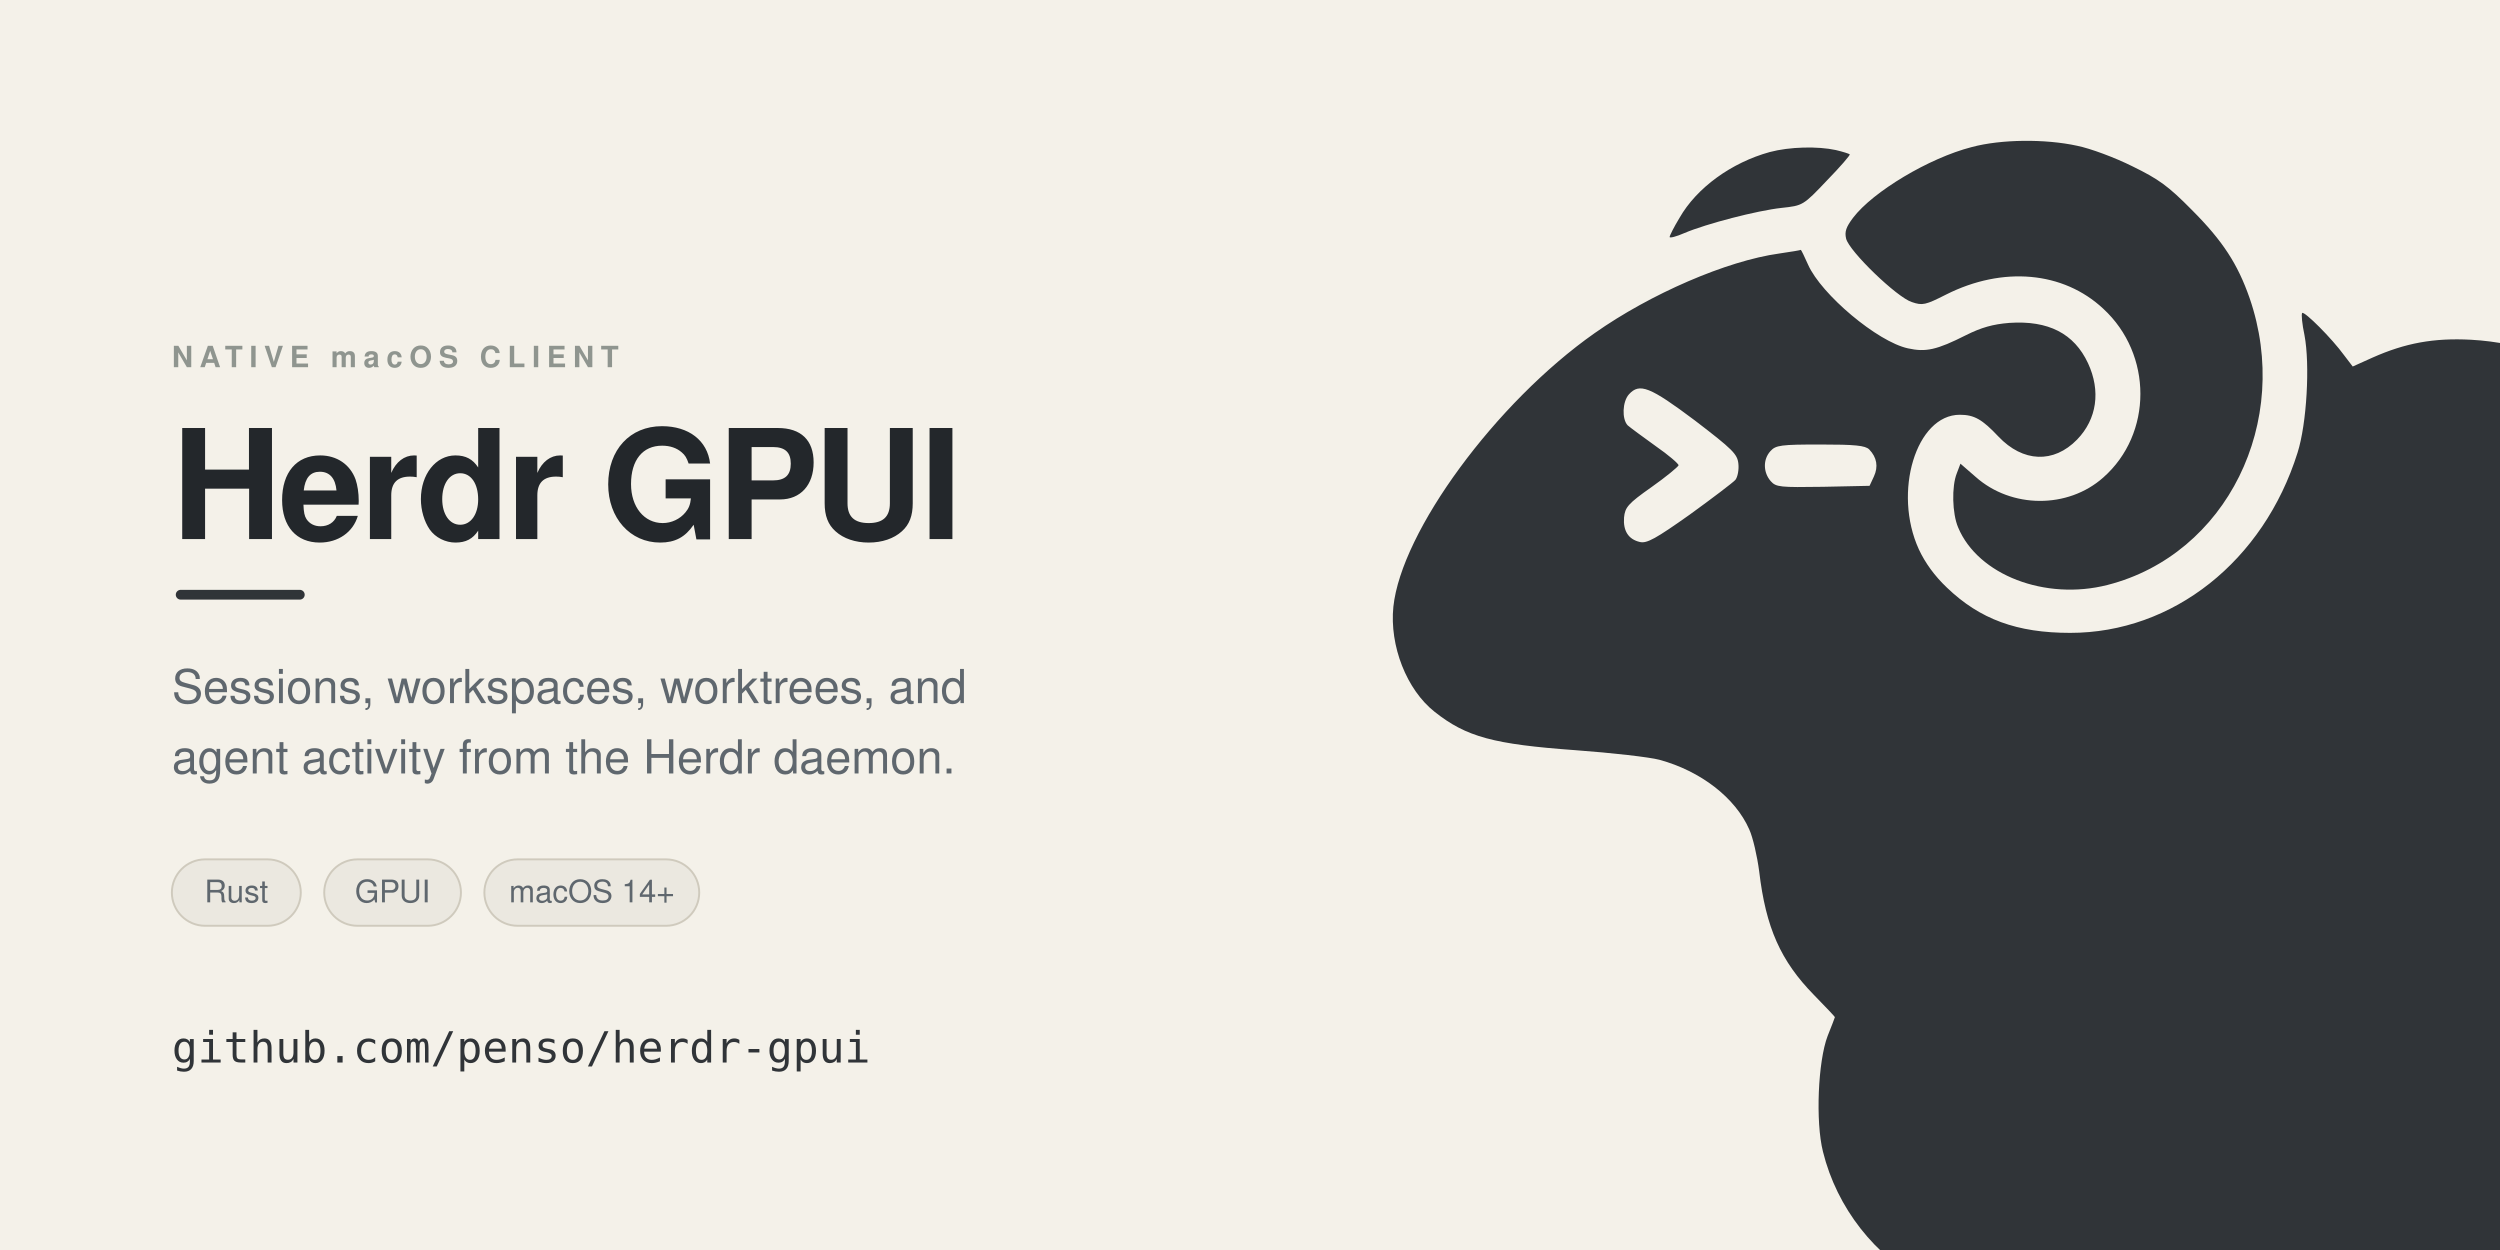
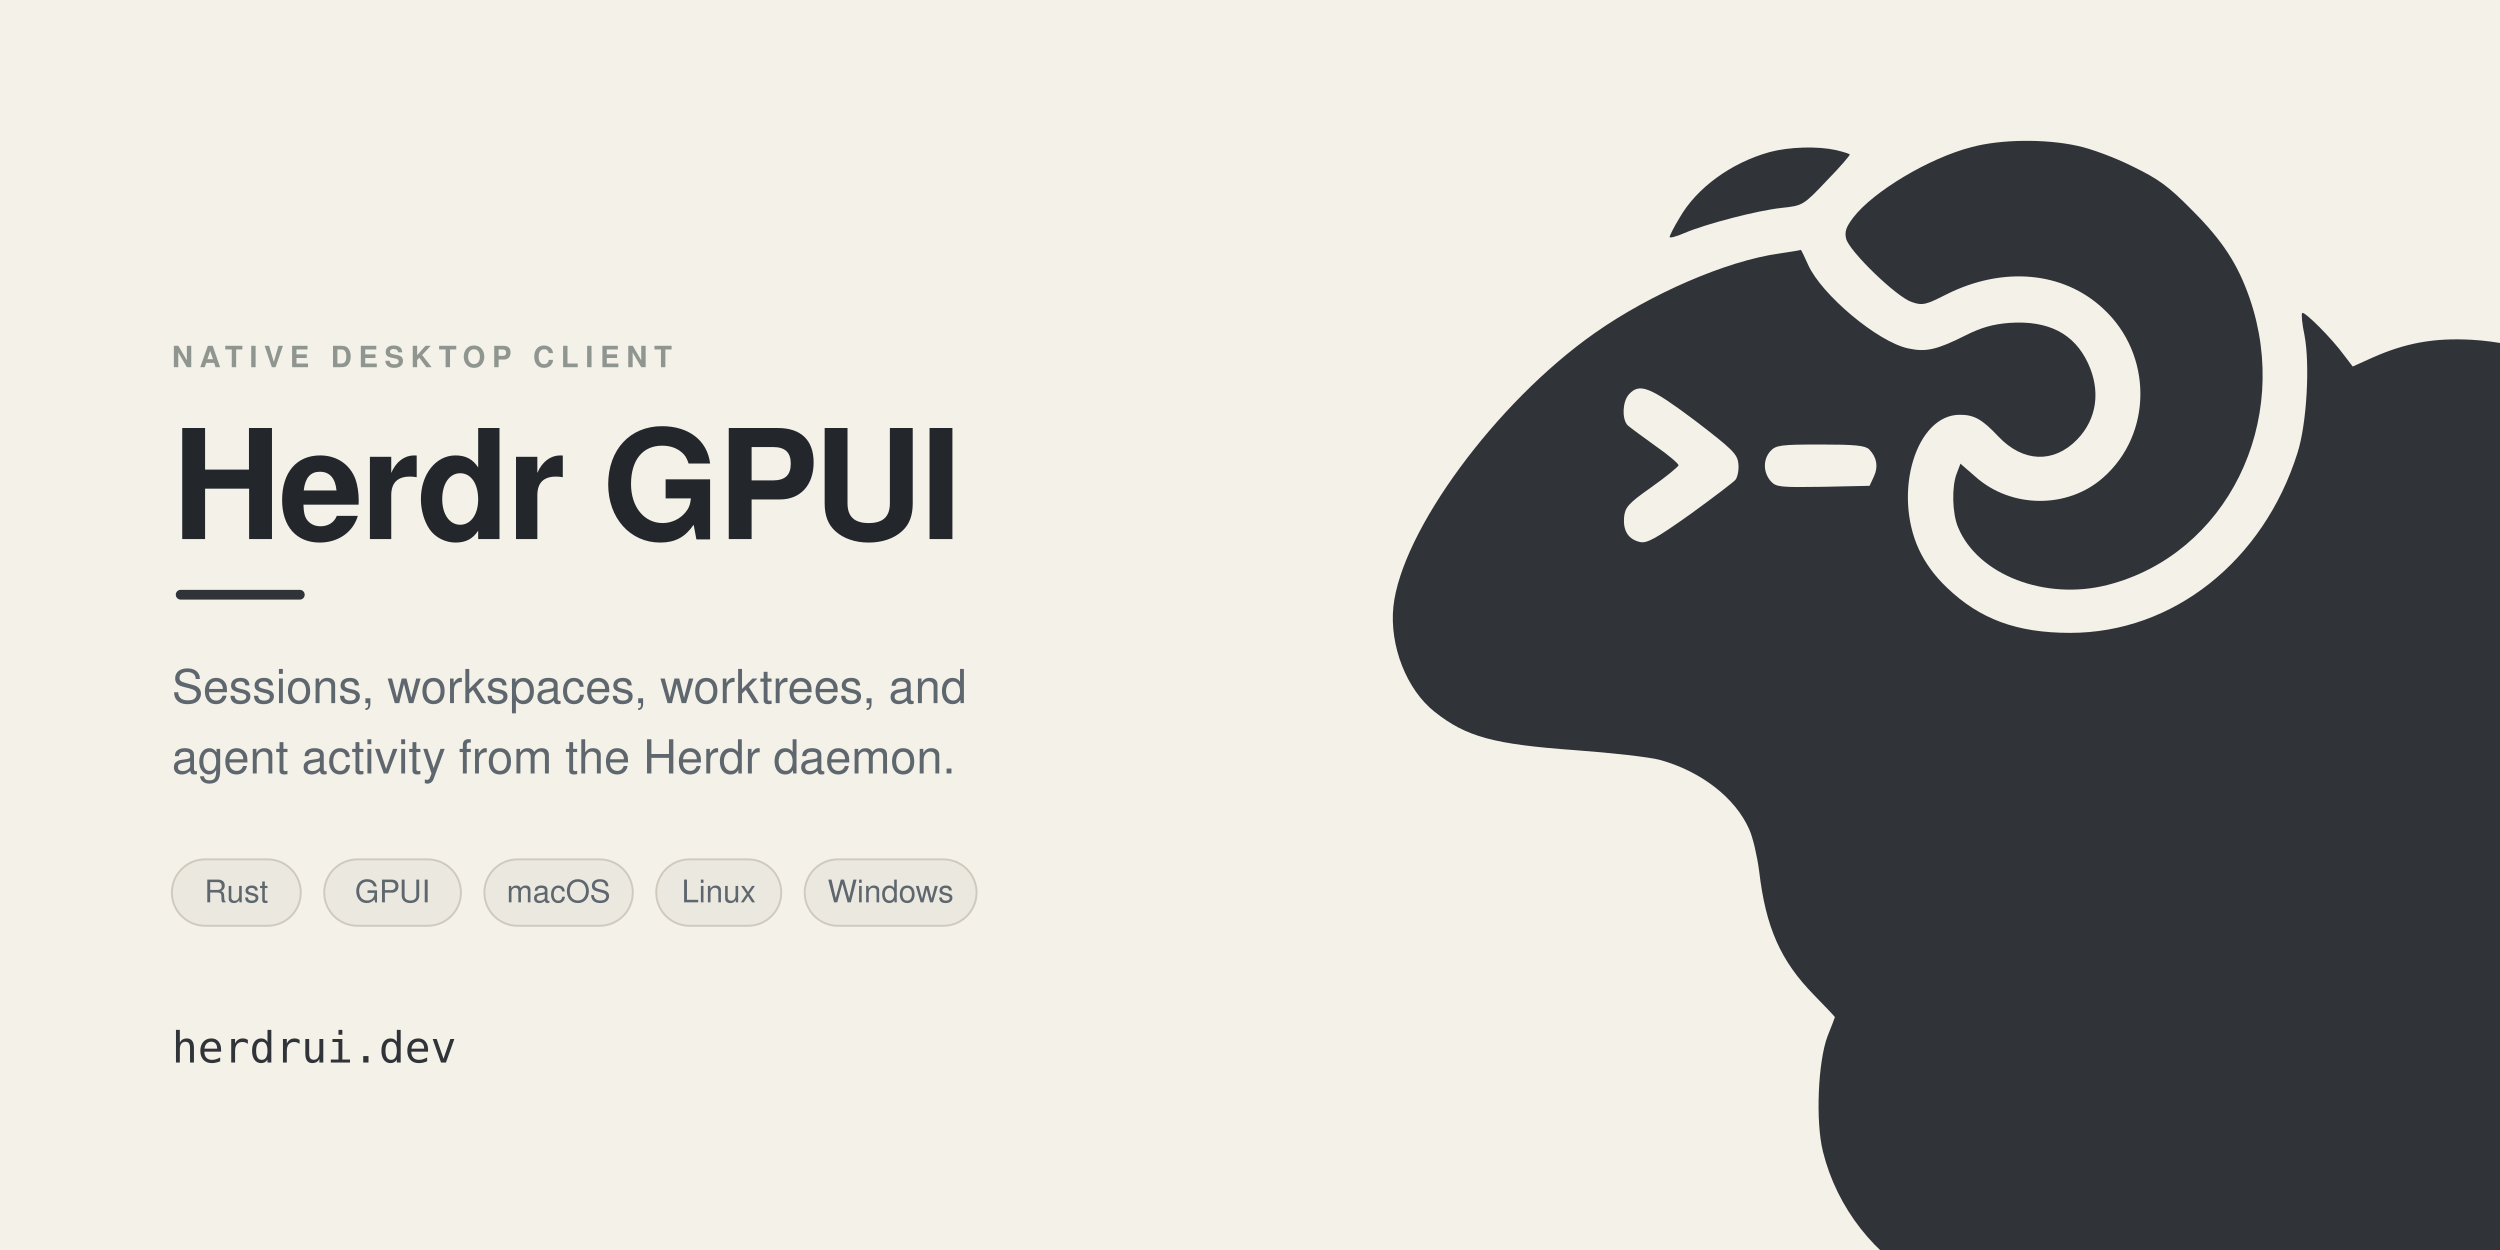
<svg xmlns="http://www.w3.org/2000/svg" width="1280" height="640" viewBox="0 0 1280 640">
  <defs>
    <path id="ram" d="M2794 3710 c-129 -33 -299 -135 -359 -214 -21 -28 -26 -42 -21 -63 9 -38 154 -178 199 -192 32 -11 41 -9 104 23 171 86 354 70 475 -43 150 -138 150 -379 0 -511 -107 -95 -278 -94 -386 2 l-46 40 -11 -29 c-16 -40 -14 -122 4 -164 60 -144 264 -222 452 -174 360 92 559 494 430 868 -36 103 -81 173 -175 267 -71 72 -100 93 -180 132 -52 26 -127 54 -167 62 -96 21 -230 20 -319 -4z M2183 3695 c-116 -32 -221 -108 -273 -199 -17 -28 -30 -54 -30 -58 0 -4 20 1 45 12 66 28 220 68 294 76 64 7 65 7 137 83 40 41 71 77 69 79 -2 2 -21 8 -42 13 -55 12 -140 10 -200 -6z M2212 3388 c-159 -22 -390 -122 -559 -241 -299 -210 -585 -600 -609 -828 -12 -118 40 -251 125 -318 96 -76 178 -98 426 -116 110 -8 224 -21 254 -29 125 -34 230 -115 272 -211 11 -24 24 -81 30 -127 20 -170 65 -271 166 -374 34 -35 63 -65 63 -67 0 -1 -10 -27 -22 -57 -29 -76 -37 -259 -14 -350 42 -170 158 -318 311 -397 44 -23 98 -46 120 -52 22 -6 45 -14 51 -18 5 -5 15 -48 22 -96 6 -48 14 -92 17 -97 4 -6 415 -10 1131 -10 l1124 0 0 1584 0 1585 -55 -19 c-84 -29 -143 -68 -232 -154 l-83 -78 -54 49 c-111 102 -233 151 -391 160 -113 6 -199 -10 -298 -54 l-60 -27 -26 34 c-37 51 -120 134 -127 128 -3 -4 0 -34 7 -67 17 -89 7 -268 -21 -356 -103 -328 -377 -545 -688 -545 -161 0 -273 41 -373 137 -37 35 -66 75 -85 116 -79 173 -8 407 124 407 44 0 68 -14 117 -66 74 -78 167 -82 238 -9 60 62 72 147 33 231 -42 90 -120 130 -238 122 -50 -4 -85 -14 -131 -37 -89 -45 -122 -52 -176 -40 -92 20 -262 163 -302 253 -11 25 -21 45 -22 45 -1 -1 -30 -6 -65 -11z m-256 -505 c115 -88 129 -102 132 -131 2 -18 -2 -40 -9 -49 -7 -8 -69 -55 -138 -105 -103 -73 -130 -88 -151 -83 -35 8 -51 34 -48 74 3 31 12 42 83 92 44 31 80 61 82 66 1 4 -30 31 -69 58 -39 28 -77 56 -85 63 -18 19 -16 72 4 94 32 35 63 23 199 -79z m528 -88 c23 -24 28 -52 14 -82 l-13 -28 -141 -3 c-130 -2 -142 -1 -158 17 -23 26 -24 66 -1 91 16 18 32 20 151 20 105 0 136 -3 148 -15z" />
    <clipPath id="frame">
      <rect width="1280" height="640" />
    </clipPath>
  </defs>
  <rect width="1280" height="640" fill="#f4f1e9" />
  <g clip-path="url(#frame)">
    <g transform="translate(603,-40) scale(0.72)">
      <use href="#ram" transform="translate(-92 1032) scale(.235 -.235)" fill="#303438" />
    </g>
  </g>
  <g font-family="Helvetica Neue, Helvetica, Arial, sans-serif">
-     <text x="88" y="188" font-size="15" font-weight="600" fill="#8f958f" letter-spacing="3.4">NATIVE macOS CLIENT</text>
+     <text x="88" y="188" font-size="15" font-weight="600" fill="#8f958f" letter-spacing="3.4">NATIVE DESKTOP CLIENT</text>
    <text x="88" y="276" font-size="78" font-weight="700" fill="#23272b" letter-spacing="-1.6">Herdr GPUI</text>
    <rect x="90" y="302" width="66" height="5" rx="2.5" fill="#303438" />
    <text x="88" y="360" font-size="24" fill="#5f676e">Sessions, workspaces, worktrees, and</text>
    <text x="88" y="396" font-size="24" fill="#5f676e">agent activity from the Herdr daemon.</text>
    <g font-size="16" fill="#5f676e">
      <rect x="88" y="440" width="66" height="34" rx="17" fill="#303438" fill-opacity="0.05" stroke="#cfcabd" />
      <text x="121" y="462" text-anchor="middle">Rust</text>
      <rect x="166" y="440" width="70" height="34" rx="17" fill="#303438" fill-opacity="0.05" stroke="#cfcabd" />
      <text x="201" y="462" text-anchor="middle">GPUI</text>
-       <rect x="248" y="440" width="110" height="34" rx="17" fill="#303438" fill-opacity="0.05" stroke="#cfcabd" />
-       <text x="303" y="462" text-anchor="middle">macOS 14+</text>
+       <rect x="248" y="440" width="76" height="34" rx="17" fill="#303438" fill-opacity="0.05" stroke="#cfcabd" />
+       <text x="286" y="462" text-anchor="middle">macOS</text>
+       <rect x="336" y="440" width="64" height="34" rx="17" fill="#303438" fill-opacity="0.05" stroke="#cfcabd" />
+       <text x="368" y="462" text-anchor="middle">Linux</text>
+       <rect x="412" y="440" width="88" height="34" rx="17" fill="#303438" fill-opacity="0.05" stroke="#cfcabd" />
+       <text x="456" y="462" text-anchor="middle">Windows</text>
    </g>
  </g>
-   <text x="88" y="544" font-family="Menlo, Monaco, monospace" font-size="22" fill="#303438">github.com/penso/herdr-gpui</text>
+   <text x="88" y="544" font-family="Menlo, Monaco, monospace" font-size="22" fill="#303438">herdrui.dev</text>
</svg>
